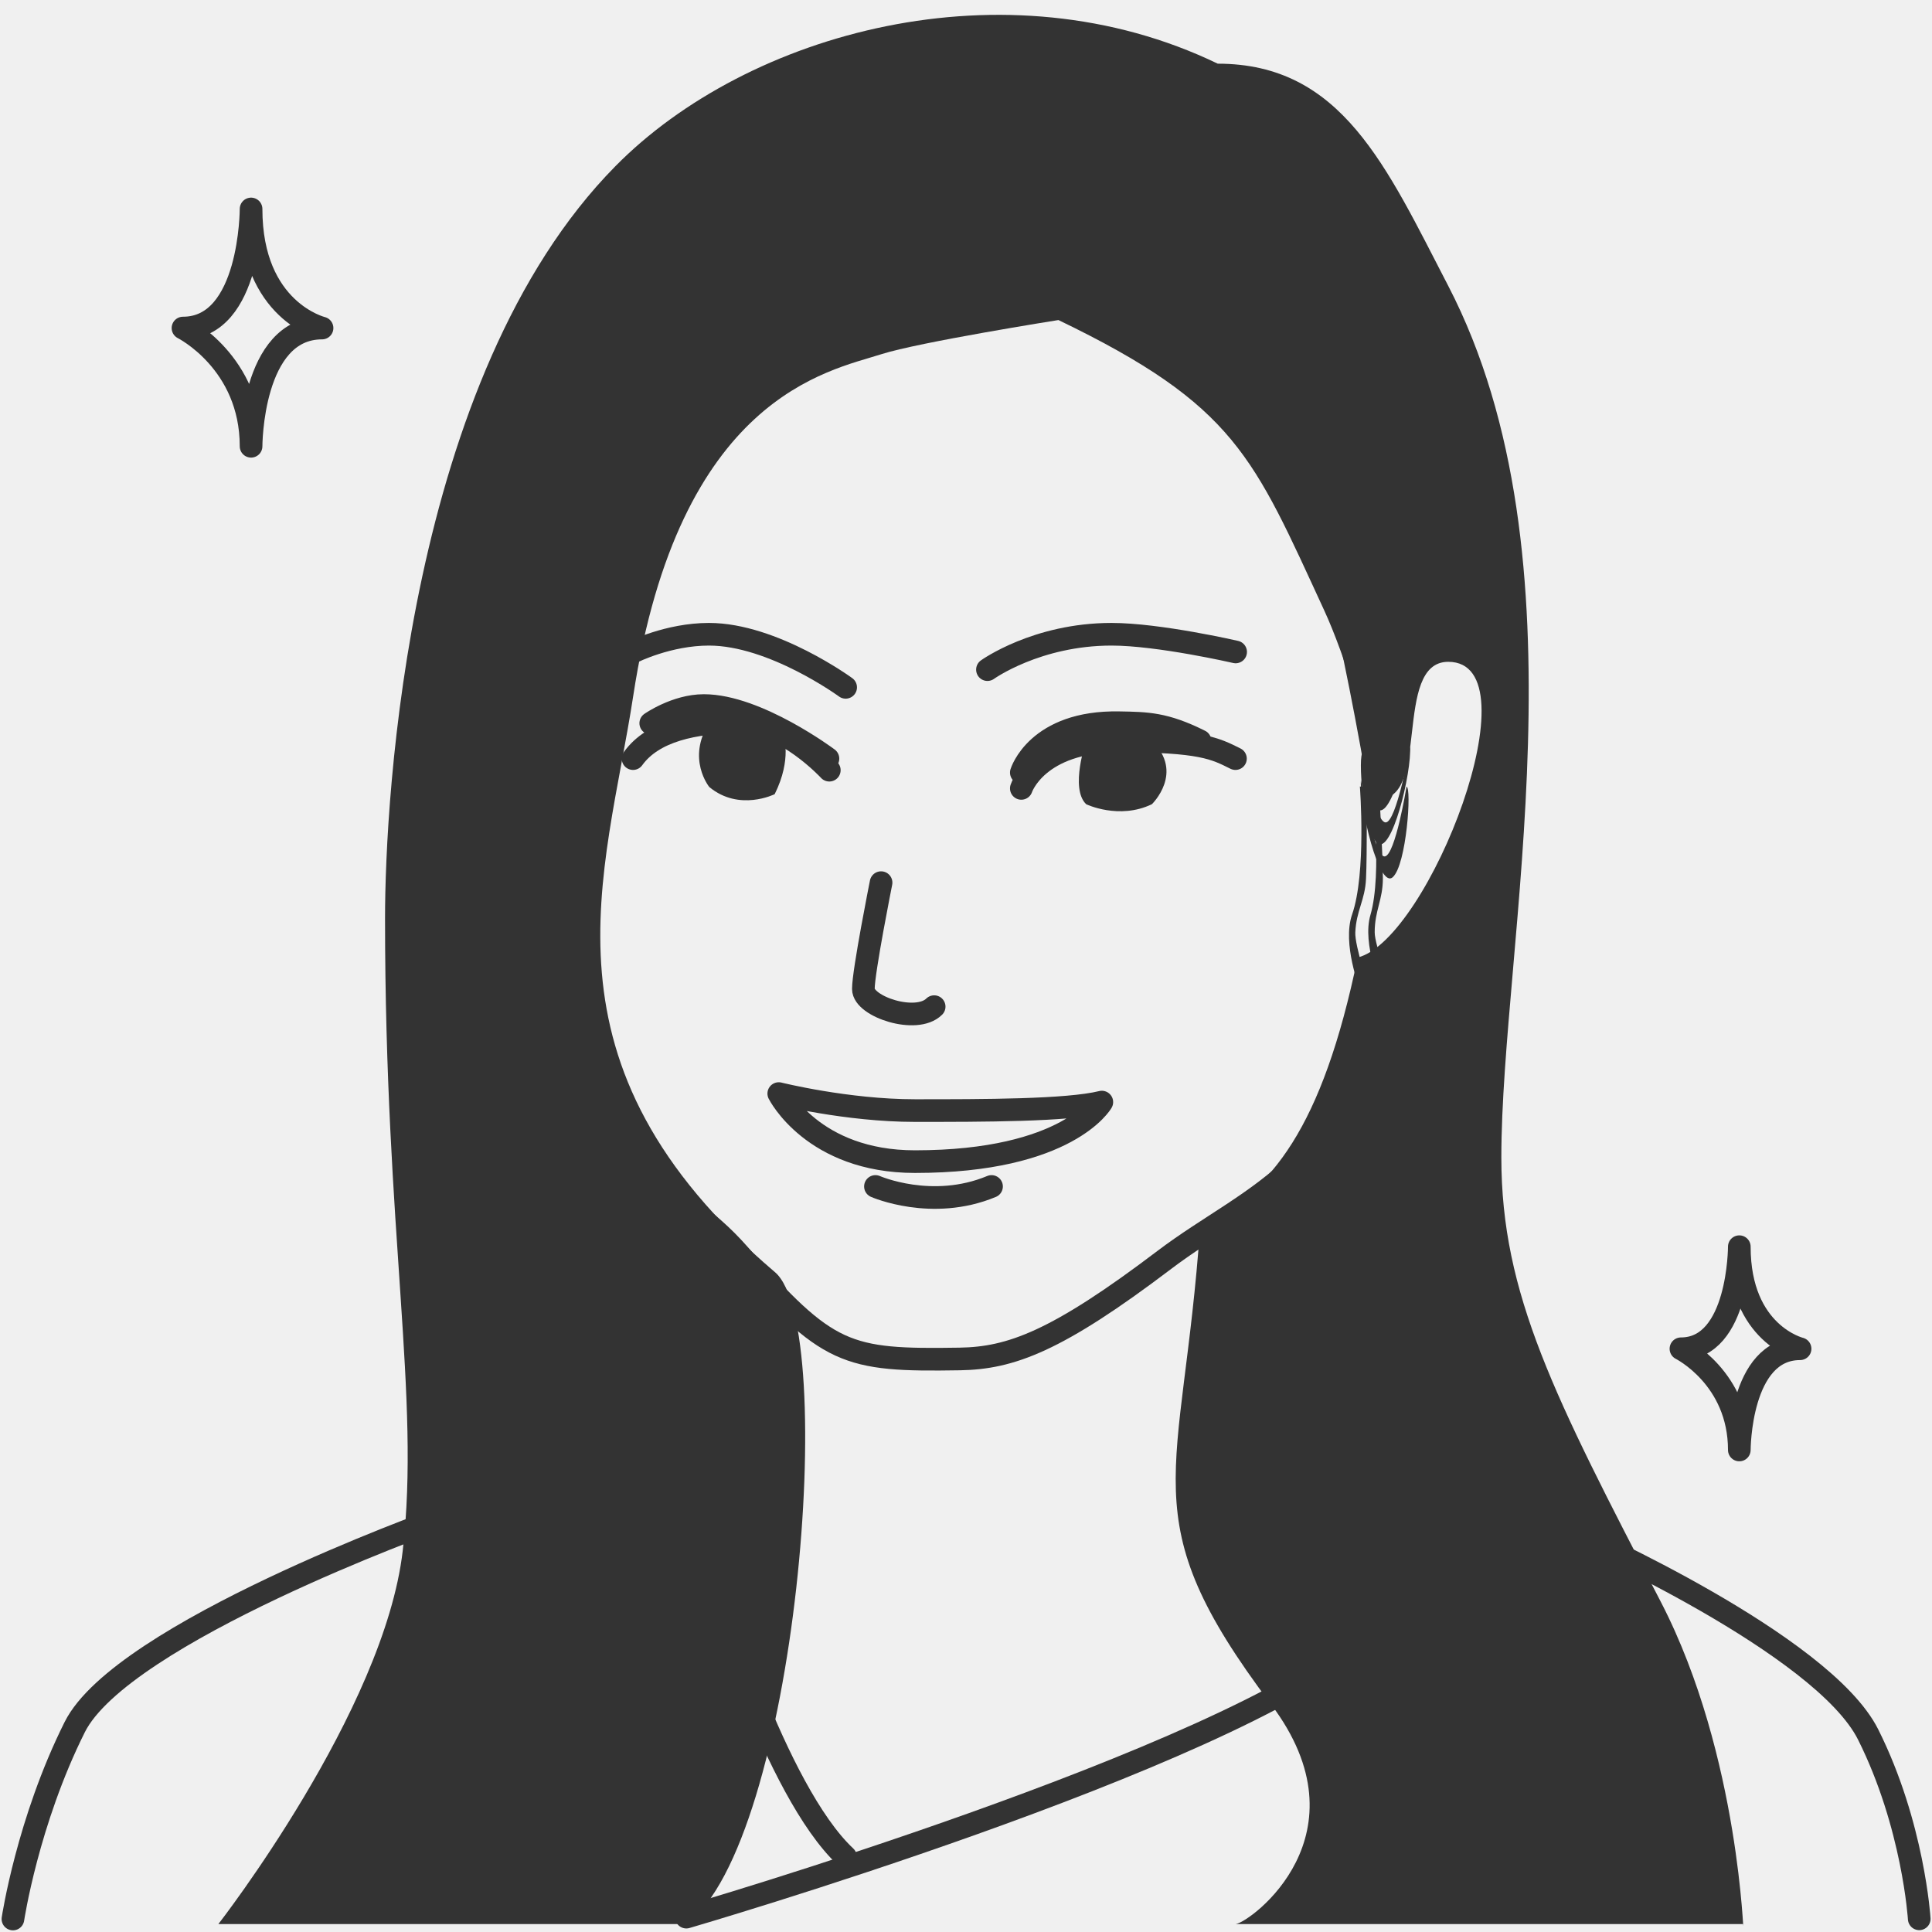
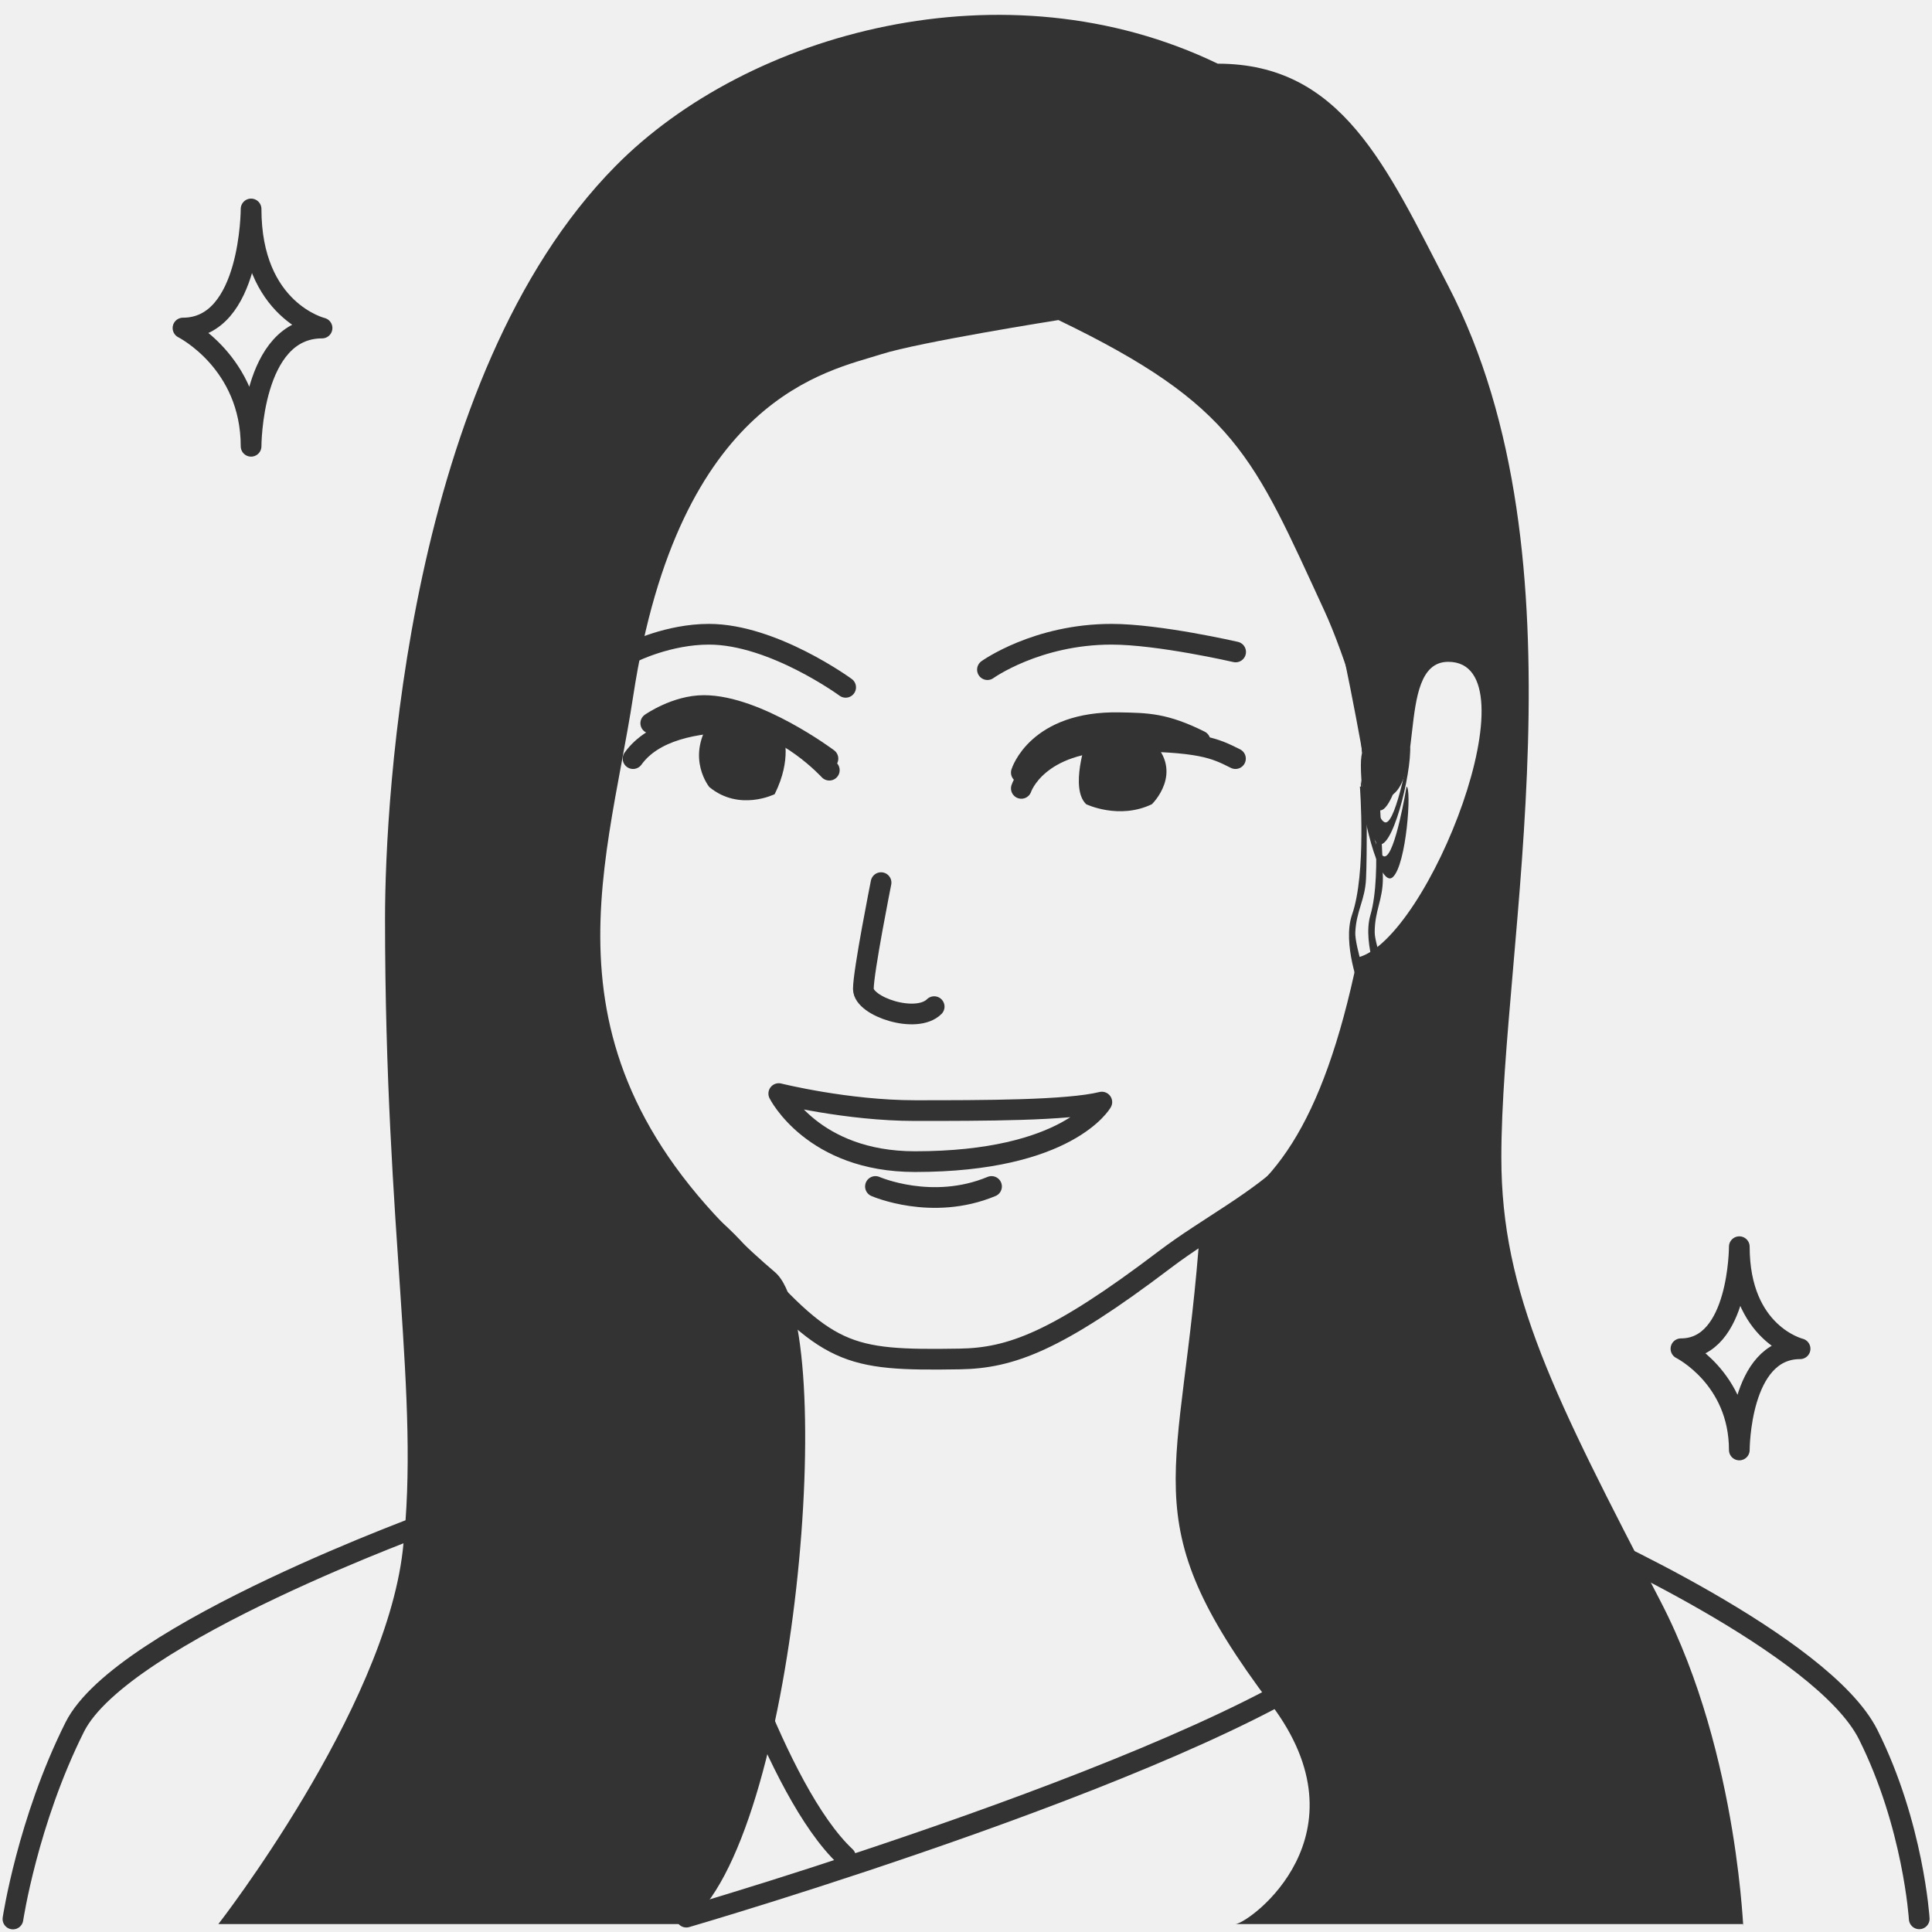
- <svg xmlns="http://www.w3.org/2000/svg" width="128" height="128" viewBox="0 0 128 128" fill="none">
-   <g clip-path="url(#clip0)">
-     <path d="M91.246 51.432C87.299 29.014 83.657 20.088 72.458 17.969C60.188 15.647 45.46 21.305 45.46 21.305C45.46 21.305 38.975 25.566 35.614 32.666C31.555 41.266 32.254 41.548 32.254 52.165C32.254 58.037 34.396 67.358 40.757 74.898C45.471 80.488 46.61 80.421 48.978 83.115C54.854 89.798 56.027 90.159 63.594 90.035C66.955 89.978 69.988 88.896 77.15 83.464C83.025 79.012 90.062 77.242 91.235 64.337" stroke="#333333" stroke-width="1.5" stroke-miterlimit="10" stroke-linecap="round" stroke-linejoin="round" />
-     <path d="M65.421 44.365C65.421 44.365 68.68 42.021 73.642 42.021C76.777 42.021 81.864 43.193 81.864 43.193" stroke="#333333" stroke-width="1.5" stroke-miterlimit="10" stroke-linecap="round" stroke-linejoin="round" />
-     <path d="M49.7 87.386V93.608C49.7 93.608 40.182 84.073 41.355 78.606C41.355 78.606 47.478 85.211 49.7 87.386Z" fill="#333333" />
-     <path d="M104.599 101.757C104.599 101.757 120.771 108.925 123.771 114.921C126.771 120.917 127.154 127.127 127.154 127.127" stroke="#333333" stroke-width="1.5" stroke-miterlimit="10" stroke-linecap="round" stroke-linejoin="round" />
-     <path d="M28.826 100.72C28.826 100.72 8.075 108.181 4.951 114.425C1.827 120.669 0.857 127.139 0.857 127.139" stroke="#333333" stroke-width="1.5" stroke-miterlimit="10" stroke-linecap="round" stroke-linejoin="round" />
-     <path d="M81.852 50.26C80.499 49.584 79.586 49.088 74.139 49.088C68.692 49.088 67.665 52.233 67.665 52.233" stroke="#333333" stroke-width="1.5" stroke-miterlimit="10" stroke-linecap="round" stroke-linejoin="round" />
-     <path d="M79.507 49.088C77.161 47.916 75.988 47.916 74.15 47.882C68.703 47.78 67.665 51.184 67.665 51.184" stroke="#333333" stroke-width="1.5" stroke-miterlimit="10" stroke-linecap="round" stroke-linejoin="round" />
-     <path d="M56.027 45.538C56.027 45.538 51.223 42.021 46.971 42.021C44.276 42.021 41.941 43.193 41.941 43.193" stroke="#333333" stroke-width="1.5" stroke-miterlimit="10" stroke-linecap="round" stroke-linejoin="round" />
-     <path d="M71.962 49.088C71.962 49.088 70.868 52.233 71.962 53.281C71.962 53.281 74.139 54.329 76.315 53.281C76.315 53.281 78.492 51.184 76.315 49.088C76.326 49.088 74.139 49.088 71.962 49.088Z" fill="#333333" />
-     <path d="M41.941 50.26C43.261 48.423 46.001 47.826 49.001 47.826C52.001 47.826 54.944 51.027 54.944 51.027" stroke="#333333" stroke-width="1.5" stroke-miterlimit="10" stroke-linecap="round" stroke-linejoin="round" />
-     <path d="M54.854 50.26C54.854 50.26 50.163 46.744 46.633 46.744C44.783 46.744 43.114 47.916 43.114 47.916" stroke="#333333" stroke-width="1.5" stroke-miterlimit="10" stroke-linecap="round" stroke-linejoin="round" />
-     <path d="M51.899 48.716C51.899 48.716 52.497 50.26 51.324 52.616C51.324 52.616 48.978 53.788 46.993 52.142C46.993 52.142 45.46 50.271 46.993 47.871C46.993 47.871 48.978 46.744 51.899 48.716Z" fill="#333333" />
-     <path d="M94.878 125.944H94.472C94.461 125.944 94.63 125.978 94.878 125.944Z" fill="#333333" />
-     <path d="M110.035 106.13C102.986 92.537 99.468 85.741 99.468 76.69C99.468 62.557 105.343 37.062 95.949 18.938C91.844 11.026 88.901 4.219 80.679 4.219C66.594 -2.578 49.531 2.122 40.768 11.015C27.01 24.957 25.51 52.909 25.51 60.832C25.51 81.875 27.855 92.537 26.683 102.726C25.465 113.343 14.469 127.473 14.469 127.473H45.482C52.801 122.096 55.598 87.905 51.347 84.287C35.096 70.457 40.137 58.003 41.952 46.112C44.986 26.264 54.865 24.596 58.384 23.469C60.876 22.669 70.124 21.204 70.124 21.204C81.864 26.862 83.036 30.266 87.739 40.454C89.036 43.261 90.998 49.268 91.258 52.909C94.821 53.202 92.239 43.847 95.949 43.847C101.825 43.847 94.641 62.297 89.95 63.436C87.604 74.763 84.209 78.956 79.518 81.21C78.345 98.195 74.826 100.46 84.209 112.915C90.716 121.537 82.879 127.326 81.875 127.473H115.5C115.5 129.001 115.347 116.397 110.035 106.13Z" fill="#333333" />
-     <path d="M47.264 104.89C47.264 104.89 51.324 118.618 56.016 123.013" stroke="#333333" stroke-width="1.5" stroke-miterlimit="10" stroke-linecap="round" stroke-linejoin="round" />
-     <path d="M45.471 127.015C45.471 127.015 81.13 116.634 90.299 108.677" stroke="#333333" stroke-width="1.5" stroke-miterlimit="10" stroke-linecap="round" stroke-linejoin="round" />
-     <path d="M58.373 58.477C58.373 58.477 57.2 64.349 57.2 65.521C57.2 66.693 60.718 67.865 61.891 66.693" stroke="#333333" stroke-width="1.5" stroke-miterlimit="10" stroke-linecap="round" stroke-linejoin="round" />
-     <path d="M90.299 49.866C89.938 49.911 90.299 55.05 91.246 55.862C92.194 56.673 93.536 51.207 93.423 49.426C93.423 49.426 92.521 54.554 91.788 54.487C91.066 54.419 90.299 49.866 90.299 49.866Z" fill="#333333" />
-     <path d="M93.186 52.12C93.536 52.165 93.186 57.304 92.273 58.116C91.359 58.927 90.062 53.461 90.164 51.68C90.164 51.68 91.032 56.808 91.743 56.741C92.442 56.673 93.186 52.12 93.186 52.12Z" fill="#333333" />
-     <path d="M90.299 47.611C89.938 47.657 90.299 52.796 91.246 53.608C92.194 54.419 93.536 48.953 93.423 47.172C93.423 47.172 92.521 52.3 91.788 52.233C91.066 52.165 90.299 47.611 90.299 47.611Z" fill="#333333" />
-     <path d="M90.886 52.12C90.886 52.12 91.607 57.845 90.795 60.618C90.22 62.568 91.551 65.521 91.551 65.521H92.194C92.194 65.521 91.077 62.658 91.077 61.767C91.077 60.325 91.619 59.626 91.619 58.195C91.619 56.605 91.359 52.108 91.359 52.108H90.886V52.12Z" fill="#333333" />
-     <path d="M90.096 52.108C90.096 52.108 90.536 57.856 89.577 60.595C88.912 62.523 90.096 65.532 90.096 65.532L90.728 65.566C90.728 65.566 89.747 62.658 89.792 61.767C89.859 60.325 90.434 59.649 90.502 58.228C90.581 56.639 90.547 52.142 90.547 52.142L90.096 52.108Z" fill="#333333" />
-     <path d="M51.595 72.452C51.595 72.452 56.106 73.579 60.617 73.579C65.128 73.579 70.721 73.579 72.999 73.016C72.999 73.016 70.766 76.961 60.617 76.961C53.85 76.961 51.595 72.452 51.595 72.452Z" stroke="#333333" stroke-width="1.5" stroke-miterlimit="10" stroke-linecap="round" stroke-linejoin="round" />
-     <path d="M58 78.606C58 78.606 61.744 80.252 65.692 78.606" stroke="#333333" stroke-width="1.5" stroke-miterlimit="10" stroke-linecap="round" stroke-linejoin="round" />
-     <path d="M16.634 13.844C16.634 13.844 16.634 21.734 12.123 21.734C12.123 21.734 16.634 23.988 16.634 29.567C16.634 29.567 16.634 21.734 21.337 21.734C21.337 21.734 16.634 20.607 16.634 13.844Z" stroke="#333333" stroke-width="1.5" stroke-miterlimit="10" stroke-linecap="round" stroke-linejoin="round" />
-     <path d="M115.234 82.596C115.234 82.596 115.234 89.359 111.366 89.359C111.366 89.359 115.234 91.286 115.234 96.065C115.234 96.065 115.234 89.359 119.26 89.359C119.26 89.359 115.234 88.389 115.234 82.596Z" stroke="#333333" stroke-width="1.5" stroke-miterlimit="10" stroke-linecap="round" stroke-linejoin="round" />
+ <svg xmlns="http://www.w3.org/2000/svg" width="140" height="140" viewBox="0 0 140 140">
+   <g fill="none" fill-rule="evenodd">
+     <path stroke="#333" stroke-linecap="round" stroke-linejoin="round" stroke-width="1.5" d="M99.801,56.254 C95.484,31.735 91.5,21.971 79.251,19.653 C65.831,17.114 49.722,23.302 49.722,23.302 C49.722,23.302 42.629,27.962 38.953,35.729 C34.513,45.134 35.277,45.443 35.277,57.055 C35.277,63.478 37.621,73.673 44.578,81.92 C49.734,88.034 50.98,87.96 53.57,90.906 C59.996,98.217 61.279,98.611 69.556,98.476 C73.232,98.414 76.55,97.23 84.382,91.289 C90.809,86.419 98.506,84.484 99.788,70.369" />
+     <path stroke="#333" stroke-linecap="round" stroke-linejoin="round" stroke-width="1.5" d="M71.554,48.525 C71.554,48.525 75.119,45.96 80.546,45.96 C83.975,45.96 89.538,47.243 89.538,47.243" />
+     <path fill="#333" fill-rule="nonzero" d="M54.359,95.579 L54.359,102.383 C54.359,102.383 43.949,91.954 45.232,85.976 C45.232,85.976 51.93,93.199 54.359,95.579 Z" />
+     <path stroke="#333" stroke-linecap="round" stroke-linejoin="round" stroke-width="1.5" d="M114.405 111.297C114.405 111.297 132.093 119.137 135.375 125.695 138.656 132.253 139.075 139.045 139.075 139.045M31.528 110.162C31.528 110.162 8.832 118.323 5.415 125.152 1.998 131.982.938 139.058.938 139.058M89.526 54.972C88.046 54.232 87.047 53.69 81.089 53.69 75.131 53.69 74.009 57.129 74.009 57.129" />
+     <path stroke="#333" stroke-linecap="round" stroke-linejoin="round" stroke-width="1.5" d="M86.96 53.69C84.395 52.408 83.112 52.408 81.101 52.371 75.144 52.26 74.009 55.983 74.009 55.983M61.279 49.807C61.279 49.807 56.025 45.96 51.374 45.96 48.426 45.96 45.873 47.243 45.873 47.243" />
+     <path fill="#333" fill-rule="nonzero" d="M78.708,53.69 C78.708,53.69 77.512,57.129 78.708,58.276 C78.708,58.276 81.089,59.422 83.47,58.276 C83.47,58.276 85.85,55.983 83.47,53.69 C83.482,53.69 81.089,53.69 78.708,53.69 Z" />
+     <path stroke="#333" stroke-linecap="round" stroke-linejoin="round" stroke-width="1.5" d="M45.873,54.972 C47.316,52.963 50.314,52.309 53.595,52.309 C56.876,52.309 60.095,55.81 60.095,55.81" />
+     <path stroke="#333" stroke-linecap="round" stroke-linejoin="round" stroke-width="1.5" d="M59.996,54.972 C59.996,54.972 54.865,51.126 51.004,51.126 C48.982,51.126 47.156,52.408 47.156,52.408" />
+     <path fill="#333" fill-rule="nonzero" d="M56.765 53.283C56.765 53.283 57.418 54.972 56.136 57.548 56.136 57.548 53.57 58.83 51.399 57.031 51.399 57.031 49.722 54.984 51.399 52.358 51.399 52.358 53.57 51.126 56.765 53.283zM103.773 137.751L103.329 137.751C103.316 137.751 103.501 137.788 103.773 137.751z" />
+     <path fill="#333" fill-rule="nonzero" d="M120.351,116.08 C112.641,101.212 108.793,93.779 108.793,83.88 C108.793,68.421 115.219,40.536 104.944,20.714 C100.455,12.06 97.235,4.614 88.243,4.614 C72.837,-2.819 54.174,2.321 44.59,12.048 C29.542,27.297 27.901,57.869 27.901,66.535 C27.901,89.551 30.467,101.212 29.184,112.357 C27.852,123.969 15.825,139.424 15.825,139.424 L49.746,139.424 C57.751,133.542 60.811,96.146 56.16,92.189 C38.386,77.063 43.9,63.441 45.885,50.435 C49.203,28.727 60.009,26.902 63.857,25.67 C66.583,24.794 76.698,23.192 76.698,23.192 C89.538,29.38 90.821,33.103 95.965,44.247 C97.383,47.317 99.529,53.887 99.813,57.869 C103.711,58.189 100.886,47.958 104.944,47.958 C111.371,47.958 103.514,68.138 98.382,69.383 C95.817,81.772 92.104,86.358 86.973,88.823 C85.69,107.401 81.841,109.878 92.104,123.501 C99.221,132.931 90.648,139.263 89.551,139.424 L126.328,139.424 C126.328,141.095 126.161,127.309 120.351,116.08 Z" />
+     <path stroke="#333" stroke-linecap="round" stroke-linejoin="round" stroke-width="1.5" d="M51.695 114.723C51.695 114.723 56.136 129.738 61.267 134.545M49.734 138.923C49.734 138.923 88.736 127.568 98.765 118.865M63.845 63.959C63.845 63.959 62.562 70.381 62.562 71.663 62.562 72.945 66.411 74.228 67.694 72.945" />
+     <path fill="#333" fill-rule="nonzero" d="M98.765,54.541 C98.37,54.59 98.765,60.211 99.801,61.099 C100.837,61.986 102.305,56.007 102.181,54.06 C102.181,54.06 101.195,59.669 100.393,59.595 C99.603,59.521 98.765,54.541 98.765,54.541 Z" />
+     <path fill="#333" fill-rule="nonzero" d="M101.922,57.006 C102.305,57.055 101.922,62.677 100.923,63.564 C99.924,64.452 98.506,58.473 98.617,56.525 C98.617,56.525 99.566,62.134 100.344,62.06 C101.108,61.986 101.922,57.006 101.922,57.006 Z" />
+     <path fill="#333" fill-rule="nonzero" d="M98.765,52.075 C98.37,52.124 98.765,57.746 99.801,58.633 C100.837,59.521 102.305,53.542 102.181,51.594 C102.181,51.594 101.195,57.203 100.393,57.129 C99.603,57.055 98.765,52.075 98.765,52.075 Z" />
+     <path fill="#333" fill-rule="nonzero" d="M99.406,57.006 C99.406,57.006 100.195,63.268 99.307,66.301 C98.678,68.434 100.134,71.663 100.134,71.663 L100.837,71.663 C100.837,71.663 99.616,68.532 99.616,67.558 C99.616,65.98 100.208,65.216 100.208,63.65 C100.208,61.912 99.924,56.994 99.924,56.994 L99.406,56.994 L99.406,57.006 Z" />
+     <path fill="#333" fill-rule="nonzero" d="M98.543,56.994 C98.543,56.994 99.024,63.281 97.975,66.276 C97.248,68.384 98.543,71.676 98.543,71.676 L99.233,71.713 C99.233,71.713 98.16,68.532 98.21,67.558 C98.284,65.98 98.913,65.241 98.987,63.687 C99.073,61.949 99.036,57.031 99.036,57.031 L98.543,56.994 Z" />
+     <path stroke="#333" stroke-linecap="round" stroke-linejoin="round" stroke-width="1.5" d="M56.432 79.245C56.432 79.245 61.366 80.478 66.3 80.478 71.234 80.478 77.352 80.478 79.843 79.861 79.843 79.861 77.401 84.176 66.3 84.176 58.899 84.176 56.432 79.245 56.432 79.245zM63.438 85.976C63.438 85.976 67.533 87.775 71.85 85.976M18.194 15.142C18.194 15.142 18.194 23.771 13.26 23.771 13.26 23.771 18.194 26.237 18.194 32.339 18.194 32.339 18.194 23.771 23.337 23.771 23.337 23.771 18.194 22.538 18.194 15.142zM126.037 90.34C126.037 90.34 126.037 97.736 121.807 97.736 121.807 97.736 126.037 99.844 126.037 105.071 126.037 105.071 126.037 97.736 130.441 97.736 130.441 97.736 126.037 96.676 126.037 90.34z" />
  </g>
-   <defs>
-     <clipPath id="clip0">
-       <rect width="128" height="127" fill="white" transform="translate(0 0.983887)" />
-     </clipPath>
-   </defs>
</svg>
